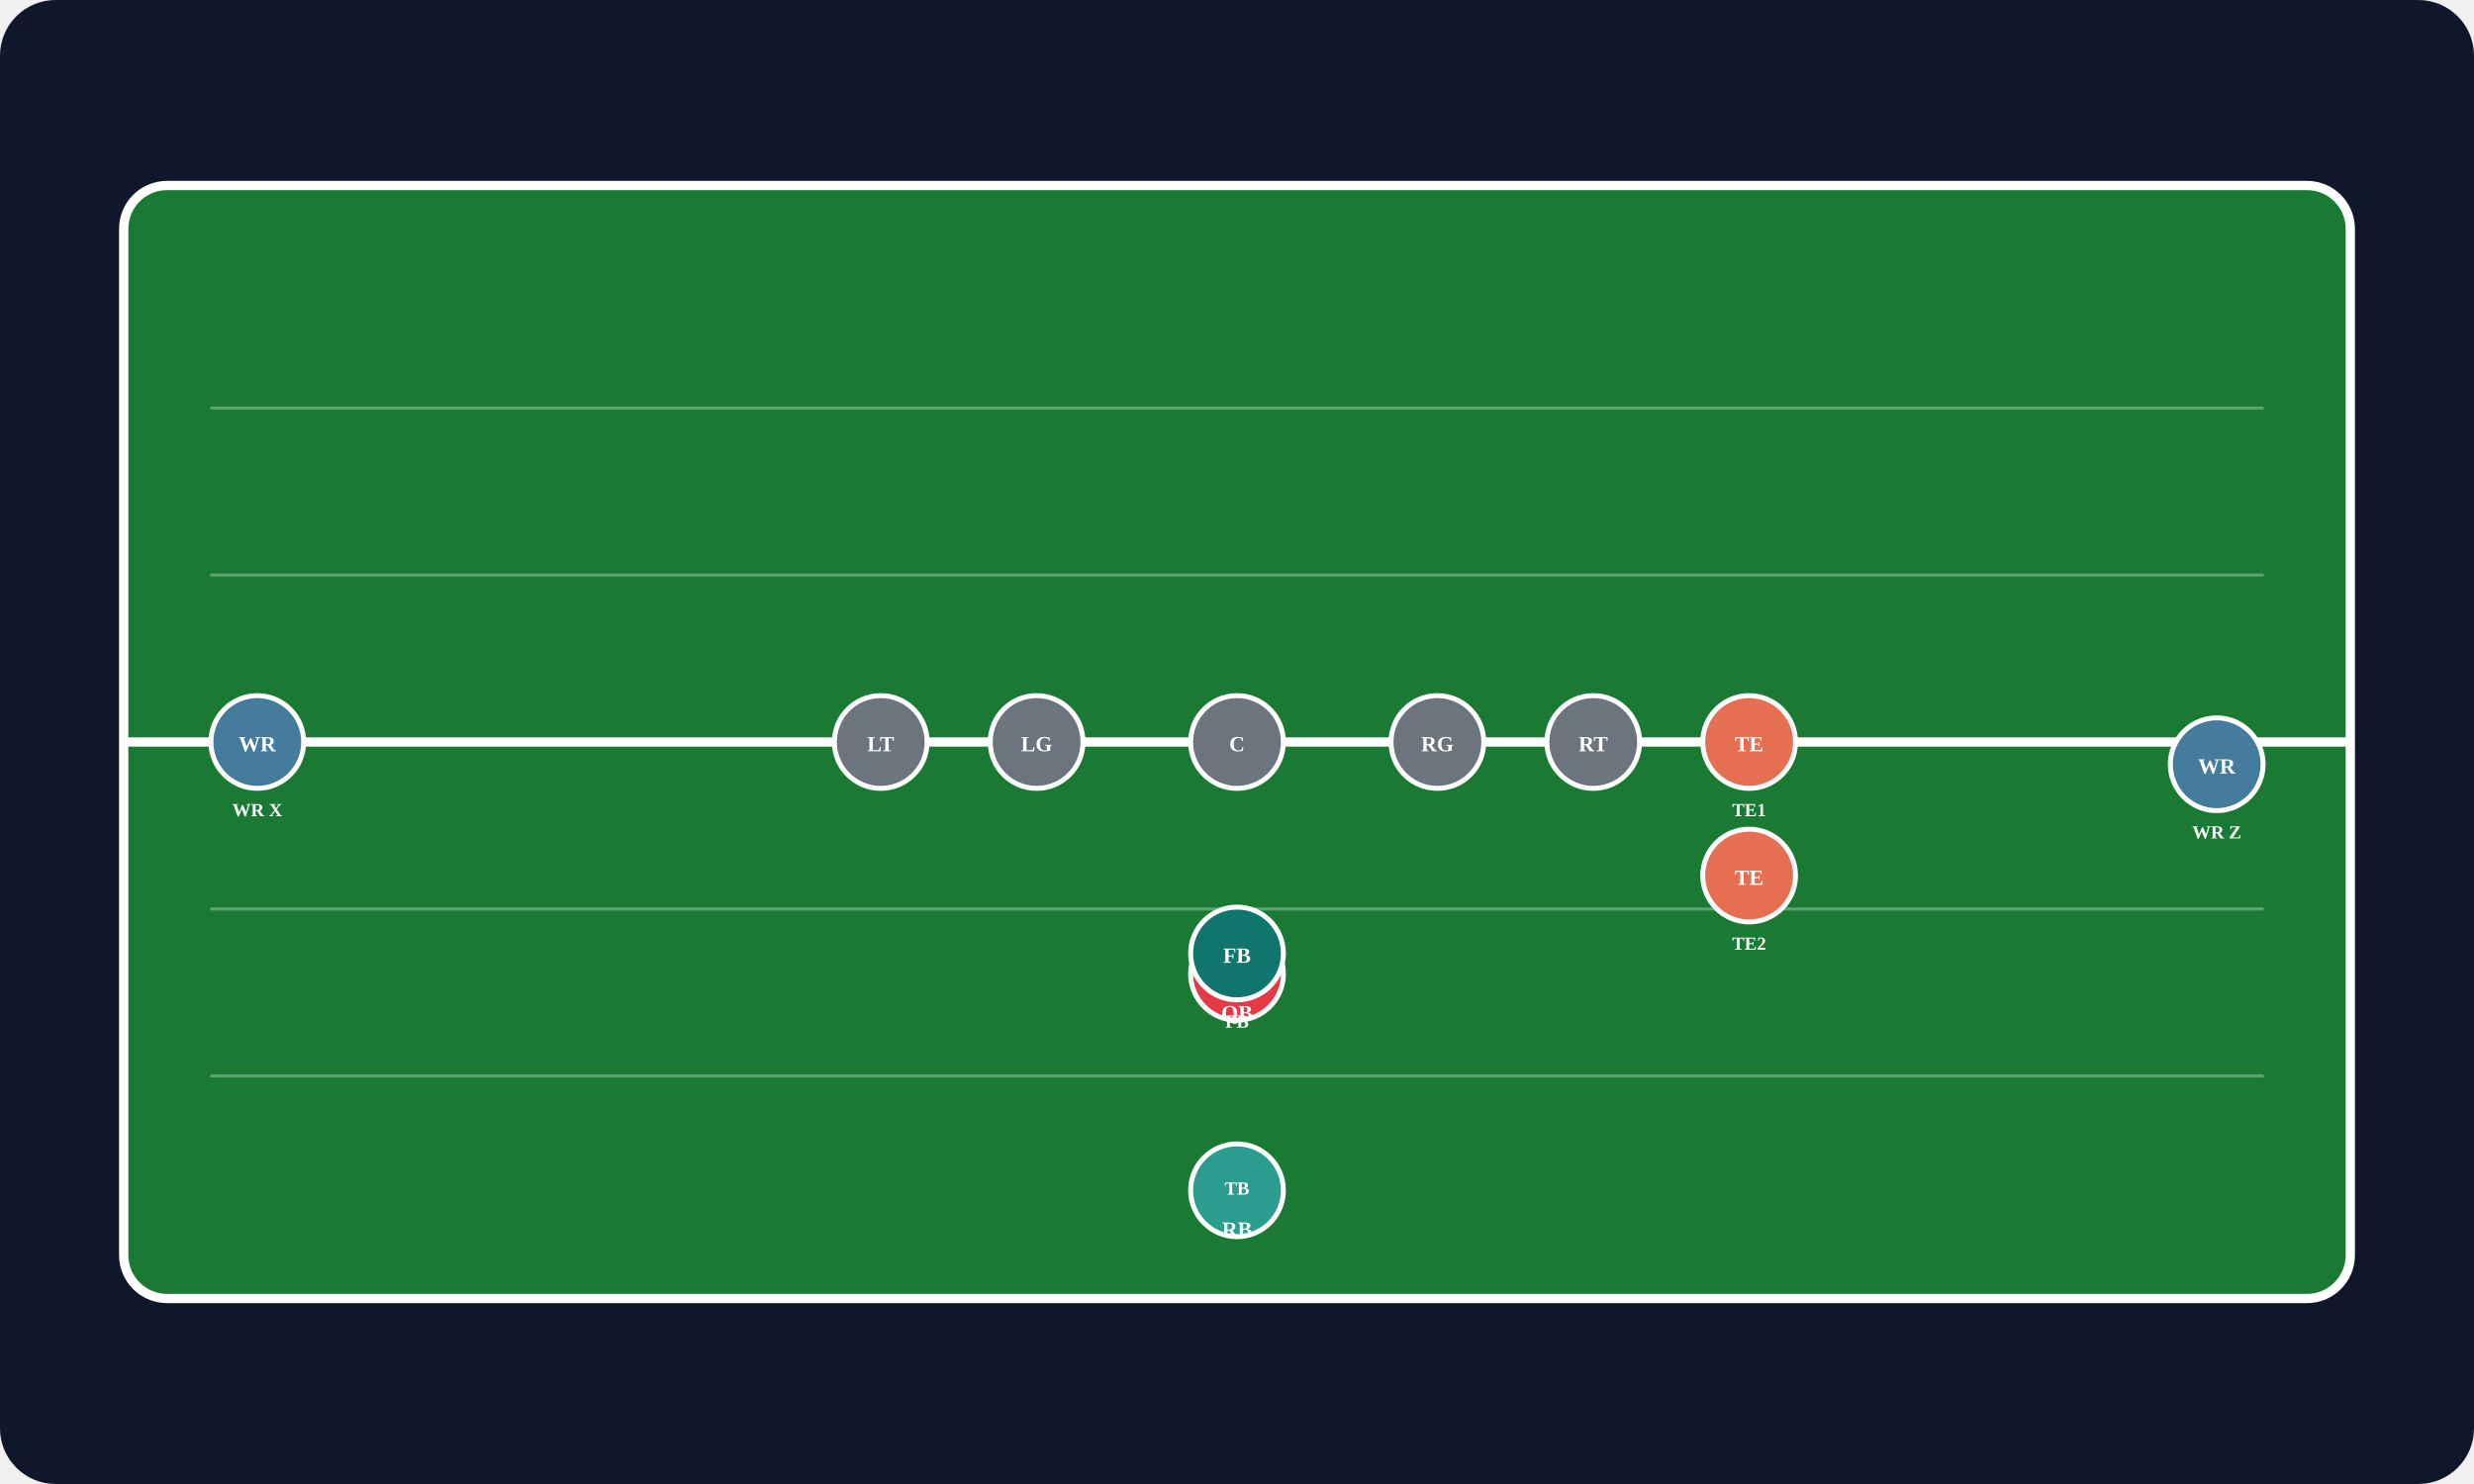
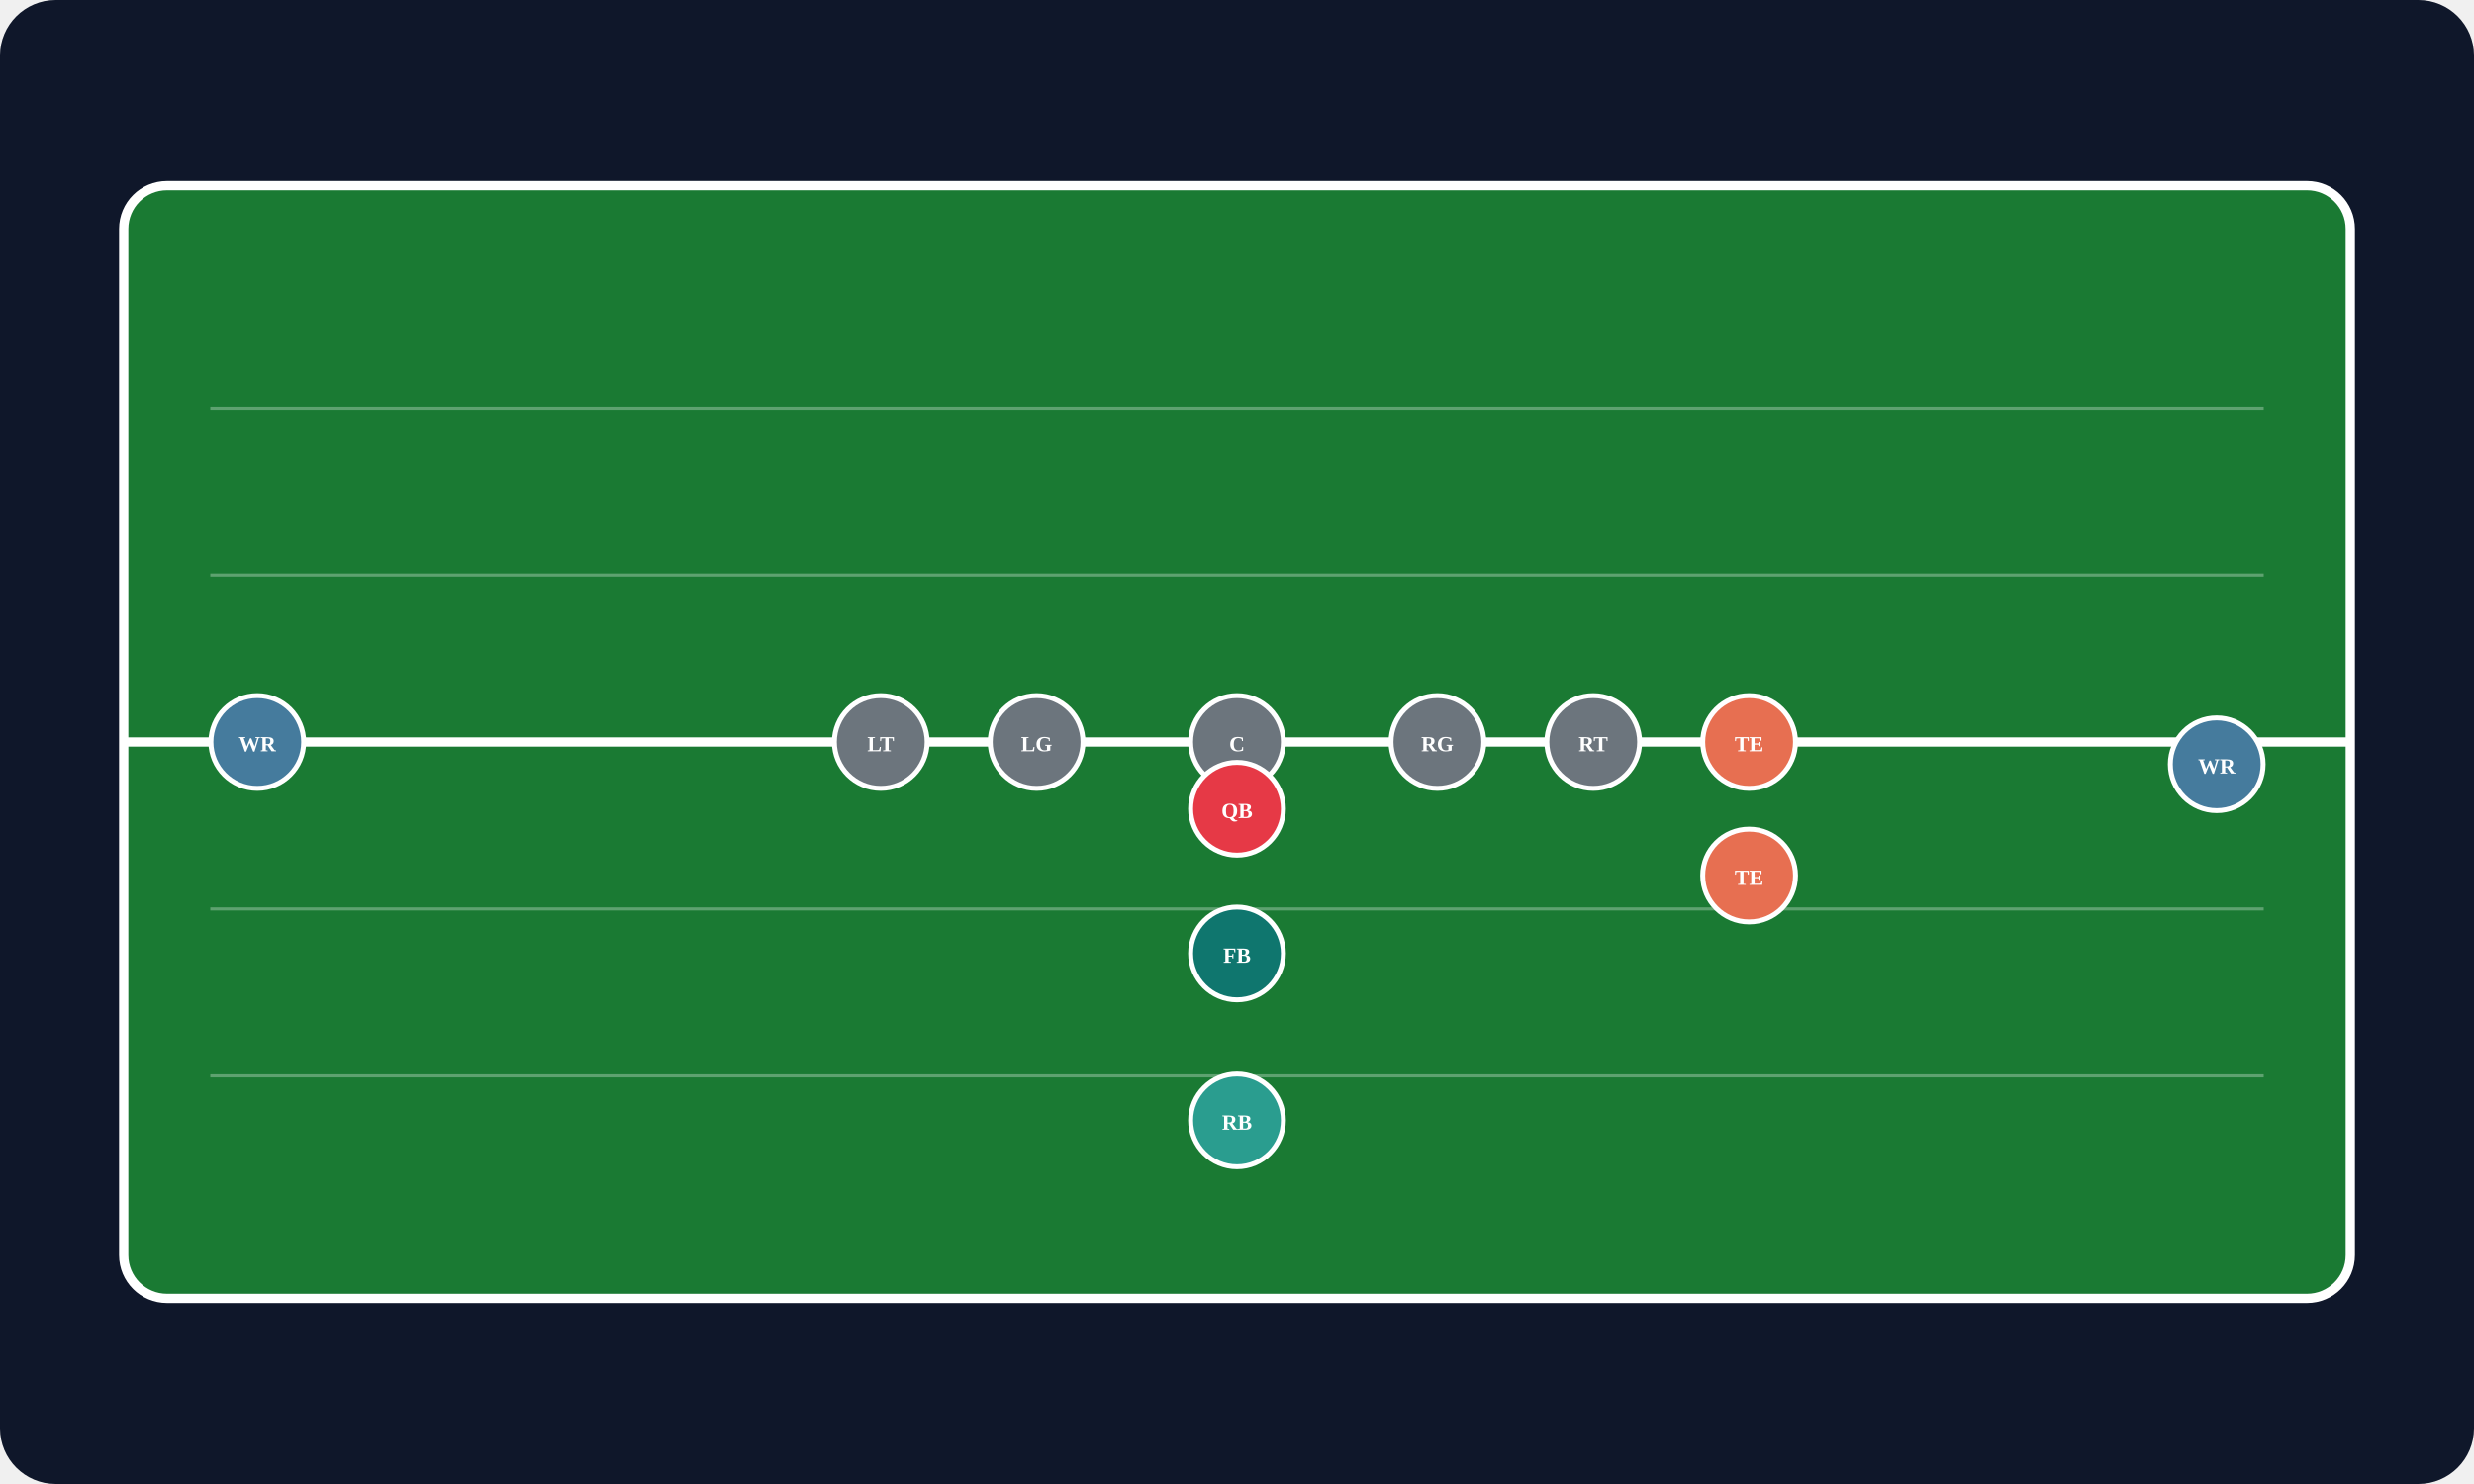
<svg xmlns="http://www.w3.org/2000/svg" width="800" height="480" viewBox="0 0 800 480">
  <rect width="800" height="480" rx="18" fill="#0f172a" />
  <rect x="40" y="60" width="720" height="360" rx="14" fill="#1a7a33" stroke="white" stroke-width="3" />
  <line x1="68" y1="132.0" x2="732" y2="132.0" stroke="white" stroke-opacity="0.3" stroke-width="1" />
  <line x1="68" y1="186.0" x2="732" y2="186.0" stroke="white" stroke-opacity="0.3" stroke-width="1" />
  <line x1="68" y1="294.0" x2="732" y2="294.0" stroke="white" stroke-opacity="0.3" stroke-width="1" />
  <line x1="68" y1="348.0" x2="732" y2="348.0" stroke="white" stroke-opacity="0.3" stroke-width="1" />
  <line x1="40" y1="240" x2="760" y2="240" stroke="white" stroke-width="3" />
  <ellipse cx="400.0" cy="240" rx="8" ry="4.5" fill="#7c3a09" stroke="white" stroke-width="1" />
  <circle cx="284.8" cy="240.0" r="15" fill="#6c757d" stroke="white" stroke-width="1.6" />
  <text x="284.8" y="243.0" text-anchor="middle" font-size="7" font-weight="900" fill="white">LT</text>
  <circle cx="335.2" cy="240.0" r="15" fill="#6c757d" stroke="white" stroke-width="1.6" />
  <text x="335.2" y="243.0" text-anchor="middle" font-size="7" font-weight="900" fill="white">LG</text>
  <circle cx="400.0" cy="240.0" r="15" fill="#6c757d" stroke="white" stroke-width="1.6" />
  <text x="400.0" y="243.0" text-anchor="middle" font-size="7" font-weight="900" fill="white">C</text>
  <circle cx="464.8" cy="240.0" r="15" fill="#6c757d" stroke="white" stroke-width="1.6" />
  <text x="464.8" y="243.0" text-anchor="middle" font-size="7" font-weight="900" fill="white">RG</text>
  <circle cx="515.2" cy="240.0" r="15" fill="#6c757d" stroke="white" stroke-width="1.6" />
  <text x="515.2" y="243.0" text-anchor="middle" font-size="7" font-weight="900" fill="white">RT</text>
  <circle cx="565.6" cy="240.0" r="15" fill="#e76f51" stroke="white" stroke-width="1.6" />
  <text x="565.6" y="243.0" text-anchor="middle" font-size="7" font-weight="900" fill="white">TE</text>
-   <text x="565.6" y="264.0" text-anchor="middle" font-size="6" font-weight="800" fill="white">TE1</text>
  <circle cx="565.6" cy="283.2" r="15" fill="#e76f51" stroke="white" stroke-width="1.6" />
  <text x="565.6" y="286.2" text-anchor="middle" font-size="7" font-weight="900" fill="white">TE</text>
-   <text x="565.6" y="307.2" text-anchor="middle" font-size="6" font-weight="800" fill="white">TE2</text>
  <circle cx="83.2" cy="240.0" r="15" fill="#457b9d" stroke="white" stroke-width="1.6" />
  <text x="83.2" y="243.0" text-anchor="middle" font-size="7" font-weight="900" fill="white">WR</text>
-   <text x="83.2" y="264.0" text-anchor="middle" font-size="6" font-weight="800" fill="white">WR X</text>
  <circle cx="716.8" cy="247.2" r="15" fill="#457b9d" stroke="white" stroke-width="1.6" />
  <text x="716.8" y="250.2" text-anchor="middle" font-size="7" font-weight="900" fill="white">WR</text>
-   <text x="716.8" y="271.2" text-anchor="middle" font-size="6" font-weight="800" fill="white">WR Z</text>
-   <circle cx="400.0" cy="315" r="15" fill="#e63946" stroke="white" stroke-width="1.6" />
-   <text x="400.0" y="330" text-anchor="middle" font-size="7" font-weight="900" fill="white">QB</text>
+   <circle cx="400.0" cy="261.6" r="15" fill="#e63946" stroke="white" stroke-width="1.6" />
+   <text x="400.0" y="264.6" text-anchor="middle" font-size="7" font-weight="900" fill="white">QB</text>
  <circle cx="400.0" cy="308.4" r="15" fill="#0f766e" stroke="white" stroke-width="1.6" />
  <text x="400.0" y="311.4" text-anchor="middle" font-size="7" font-weight="900" fill="white">FB</text>
-   <text x="400.0" y="332.4" text-anchor="middle" font-size="6" font-weight="800" fill="white">FB</text>
-   <circle cx="400.0" cy="385" r="15" fill="#2a9d8f" stroke="white" stroke-width="1.6" />
-   <text x="400.0" y="400" text-anchor="middle" font-size="7" font-weight="900" fill="white">RB</text>
-   <text x="400.0" y="386.4" text-anchor="middle" font-size="6" font-weight="800" fill="white">TB</text>
+   <circle cx="400.0" cy="362.4" r="15" fill="#2a9d8f" stroke="white" stroke-width="1.6" />
+   <text x="400.0" y="365.4" text-anchor="middle" font-size="7" font-weight="900" fill="white">RB</text>
</svg>
